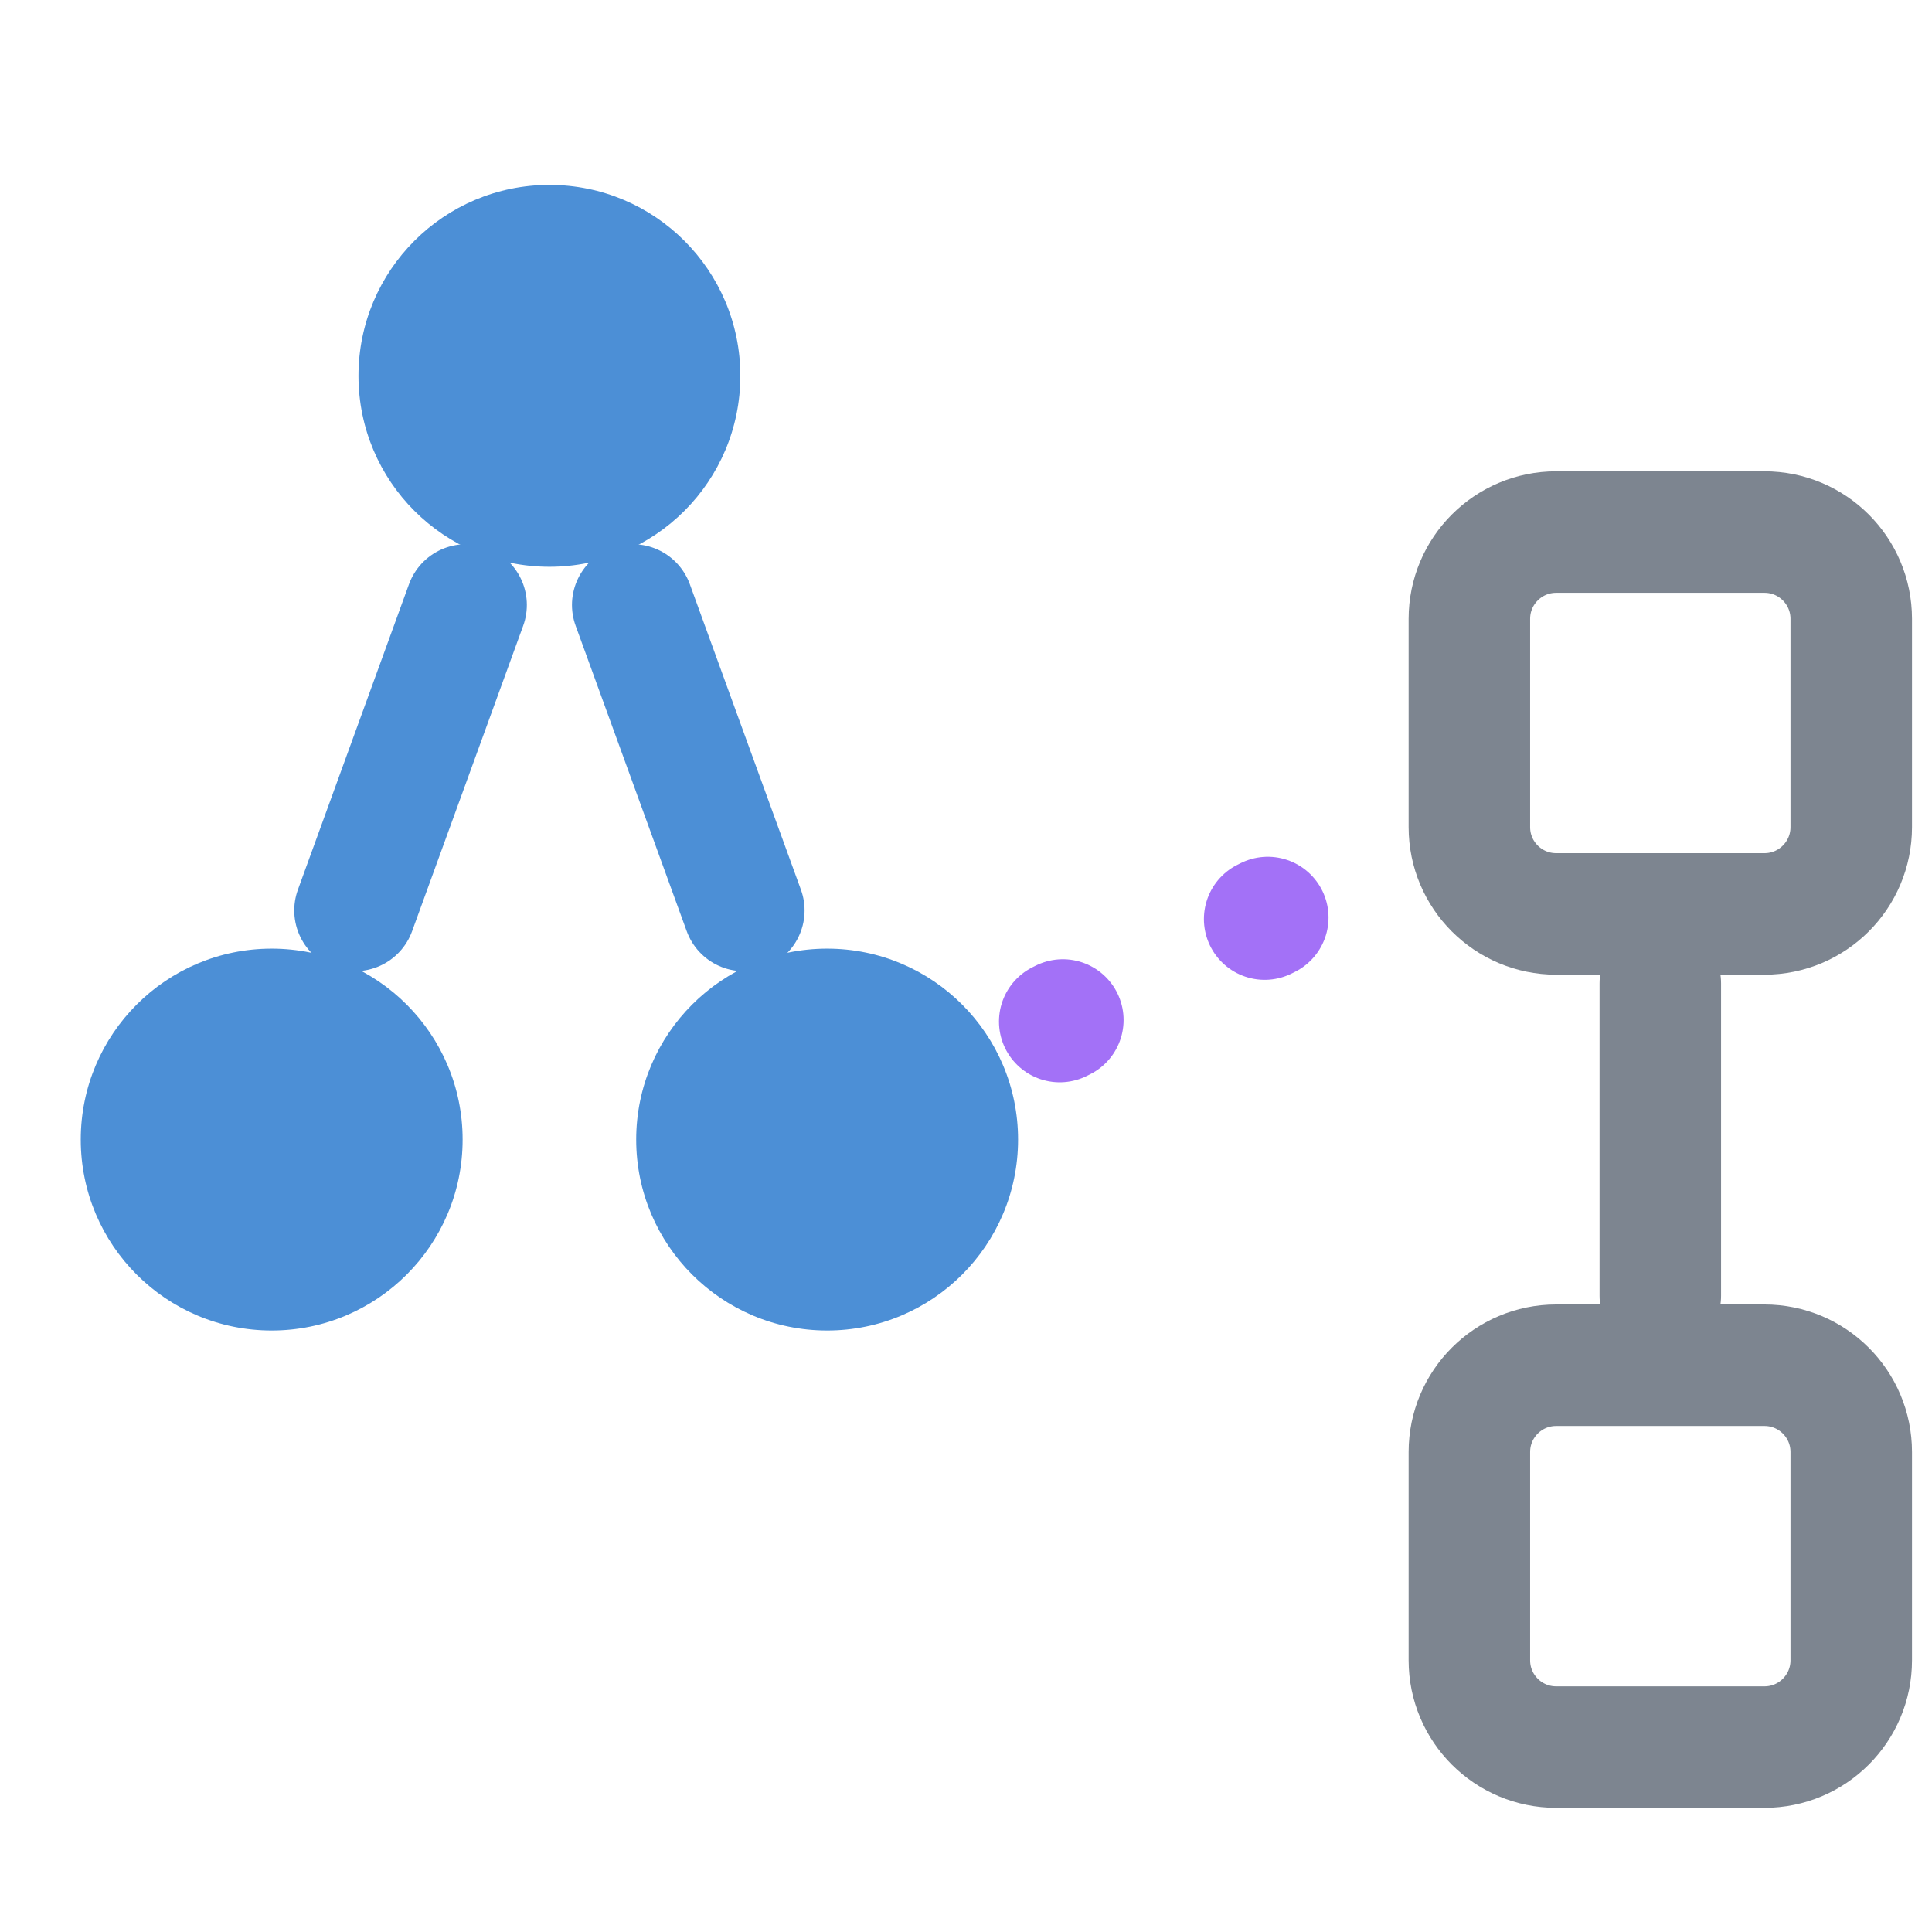
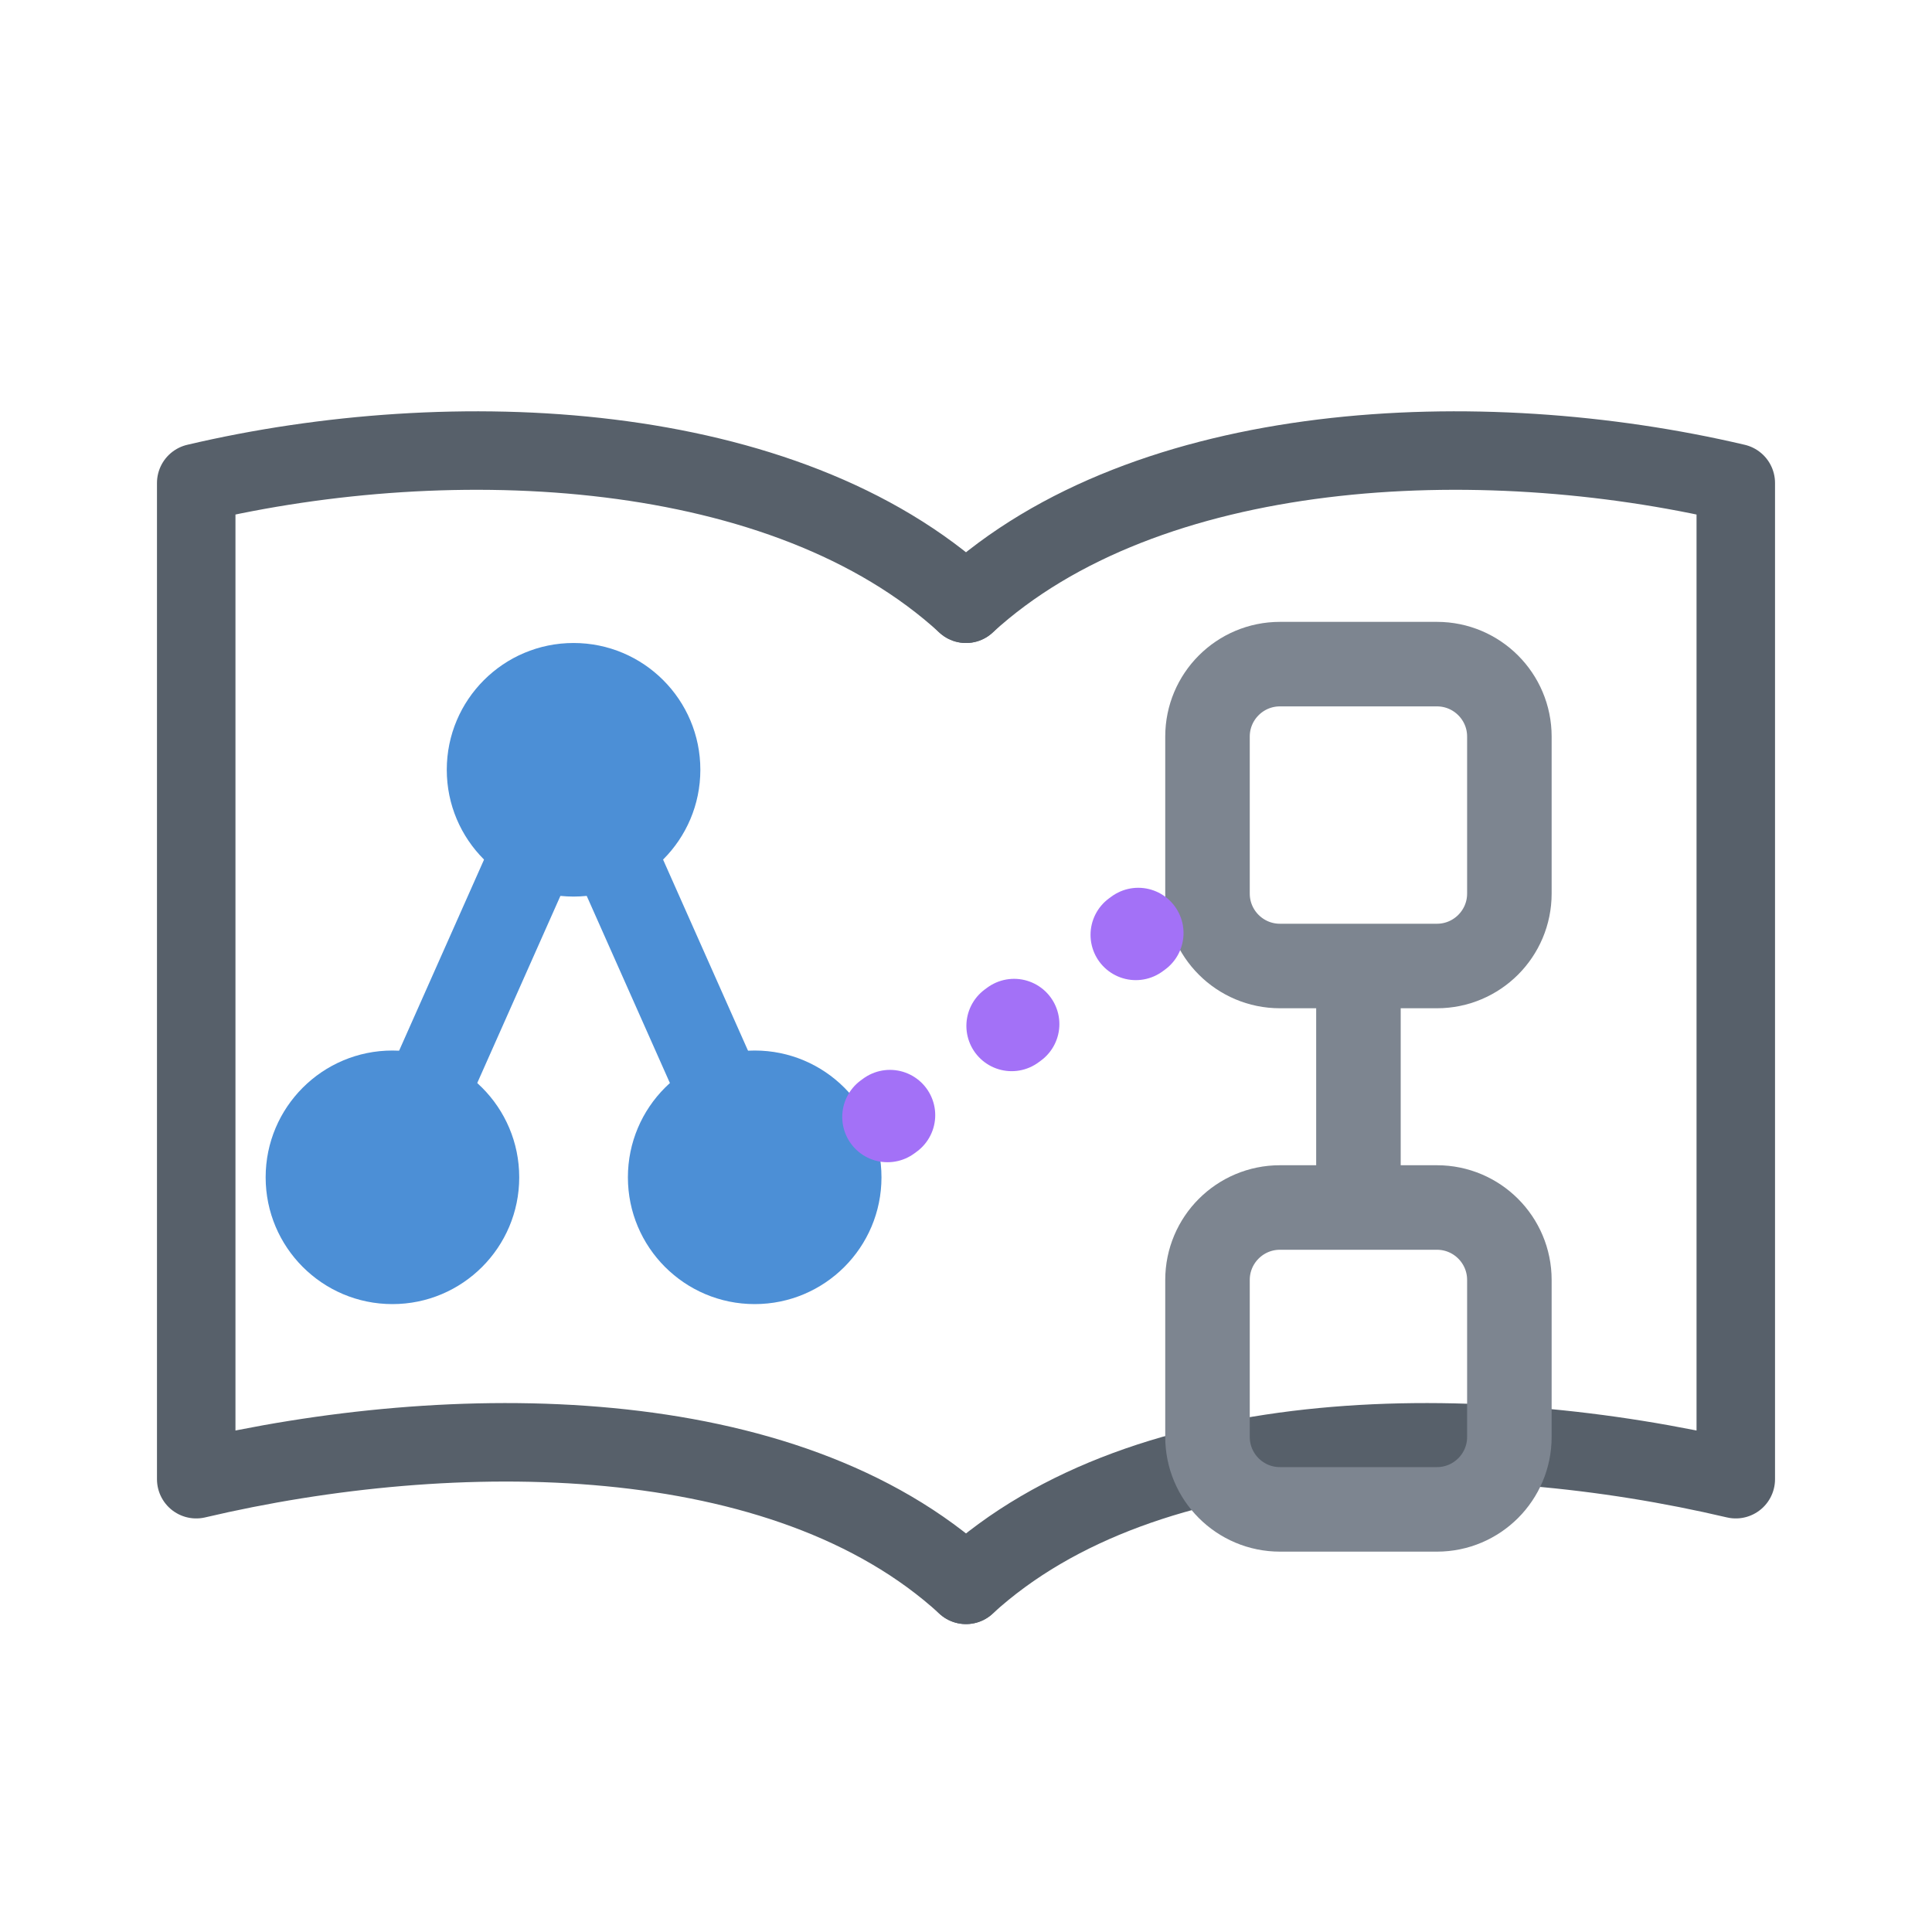
<svg xmlns="http://www.w3.org/2000/svg" viewBox="0 0 64 64" width="64" height="64" role="img" aria-labelledby="dg-title">
-   <g transform="translate(32 32) scale(1.15) translate(-28 -29)">
-     <g stroke="#4c8fd6" stroke-width="3.5" stroke-linecap="round">
-       <line x1="13.6" y1="18.6" x2="10.4" y2="27.4" />
-       <line x1="18.4" y1="18.6" x2="21.6" y2="27.4" />
-     </g>
-     <g fill="#4c8fd6">
-       <circle cx="16" cy="12" r="5.5" />
-       <circle cx="8" cy="34" r="5.5" />
-       <circle cx="24" cy="34" r="5.5" />
-     </g>
-     <g stroke="#7d8590" stroke-width="3.5" stroke-linecap="round" fill="none">
-       <line x1="48" y1="29.5" x2="48" y2="38.5" />
-       <rect x="42.5" y="16.5" width="11" height="11" rx="2.5" />
-       <rect x="42.5" y="40.5" width="11" height="11" rx="2.5" />
-     </g>
-     <line x1="30.7" y1="30.6" x2="40.7" y2="25.6" stroke="#a371f7" stroke-width="3.5" stroke-linecap="round" stroke-dasharray="0.1 6.5" />
+   <g fill="none" stroke="#57606a" stroke-width="2.6" stroke-linejoin="round" stroke-linecap="round">
+     <path d="M32 20 C26 14.5 15 14 6.5 16 V49 C15 47 26 47 32 52.5" />
+     <path d="M32 20 C38 14.5 49 14 57.5 16 V49 C49 47 38 47 32 52.5" />
  </g>
+   <g stroke="#4c8fd6" stroke-width="2.8" stroke-linecap="round">
+     <line x1="17.6" y1="28.4" x2="14.4" y2="35.6" />
+     <line x1="20.4" y1="28.4" x2="23.6" y2="35.6" />
+   </g>
+   <g fill="#4c8fd6">
+     <circle cx="19" cy="25.5" r="4.2" />
+     <circle cx="13" cy="39" r="4.2" />
+     <circle cx="25" cy="39" r="4.2" />
+   </g>
+   <g stroke="#7d8590" stroke-width="2.8" stroke-linecap="round" fill="none">
+     <rect x="40" y="22" width="10" height="10" rx="2.4" />
+     <line x1="45" y1="33.4" x2="45" y2="38.6" />
+     <rect x="40" y="40" width="10" height="10" rx="2.4" />
+   </g>
+   <line x1="29.4" y1="37" x2="38.4" y2="30.4" stroke="#a371f7" stroke-width="3" stroke-linecap="round" stroke-dasharray="0.1 5" />
</svg>
